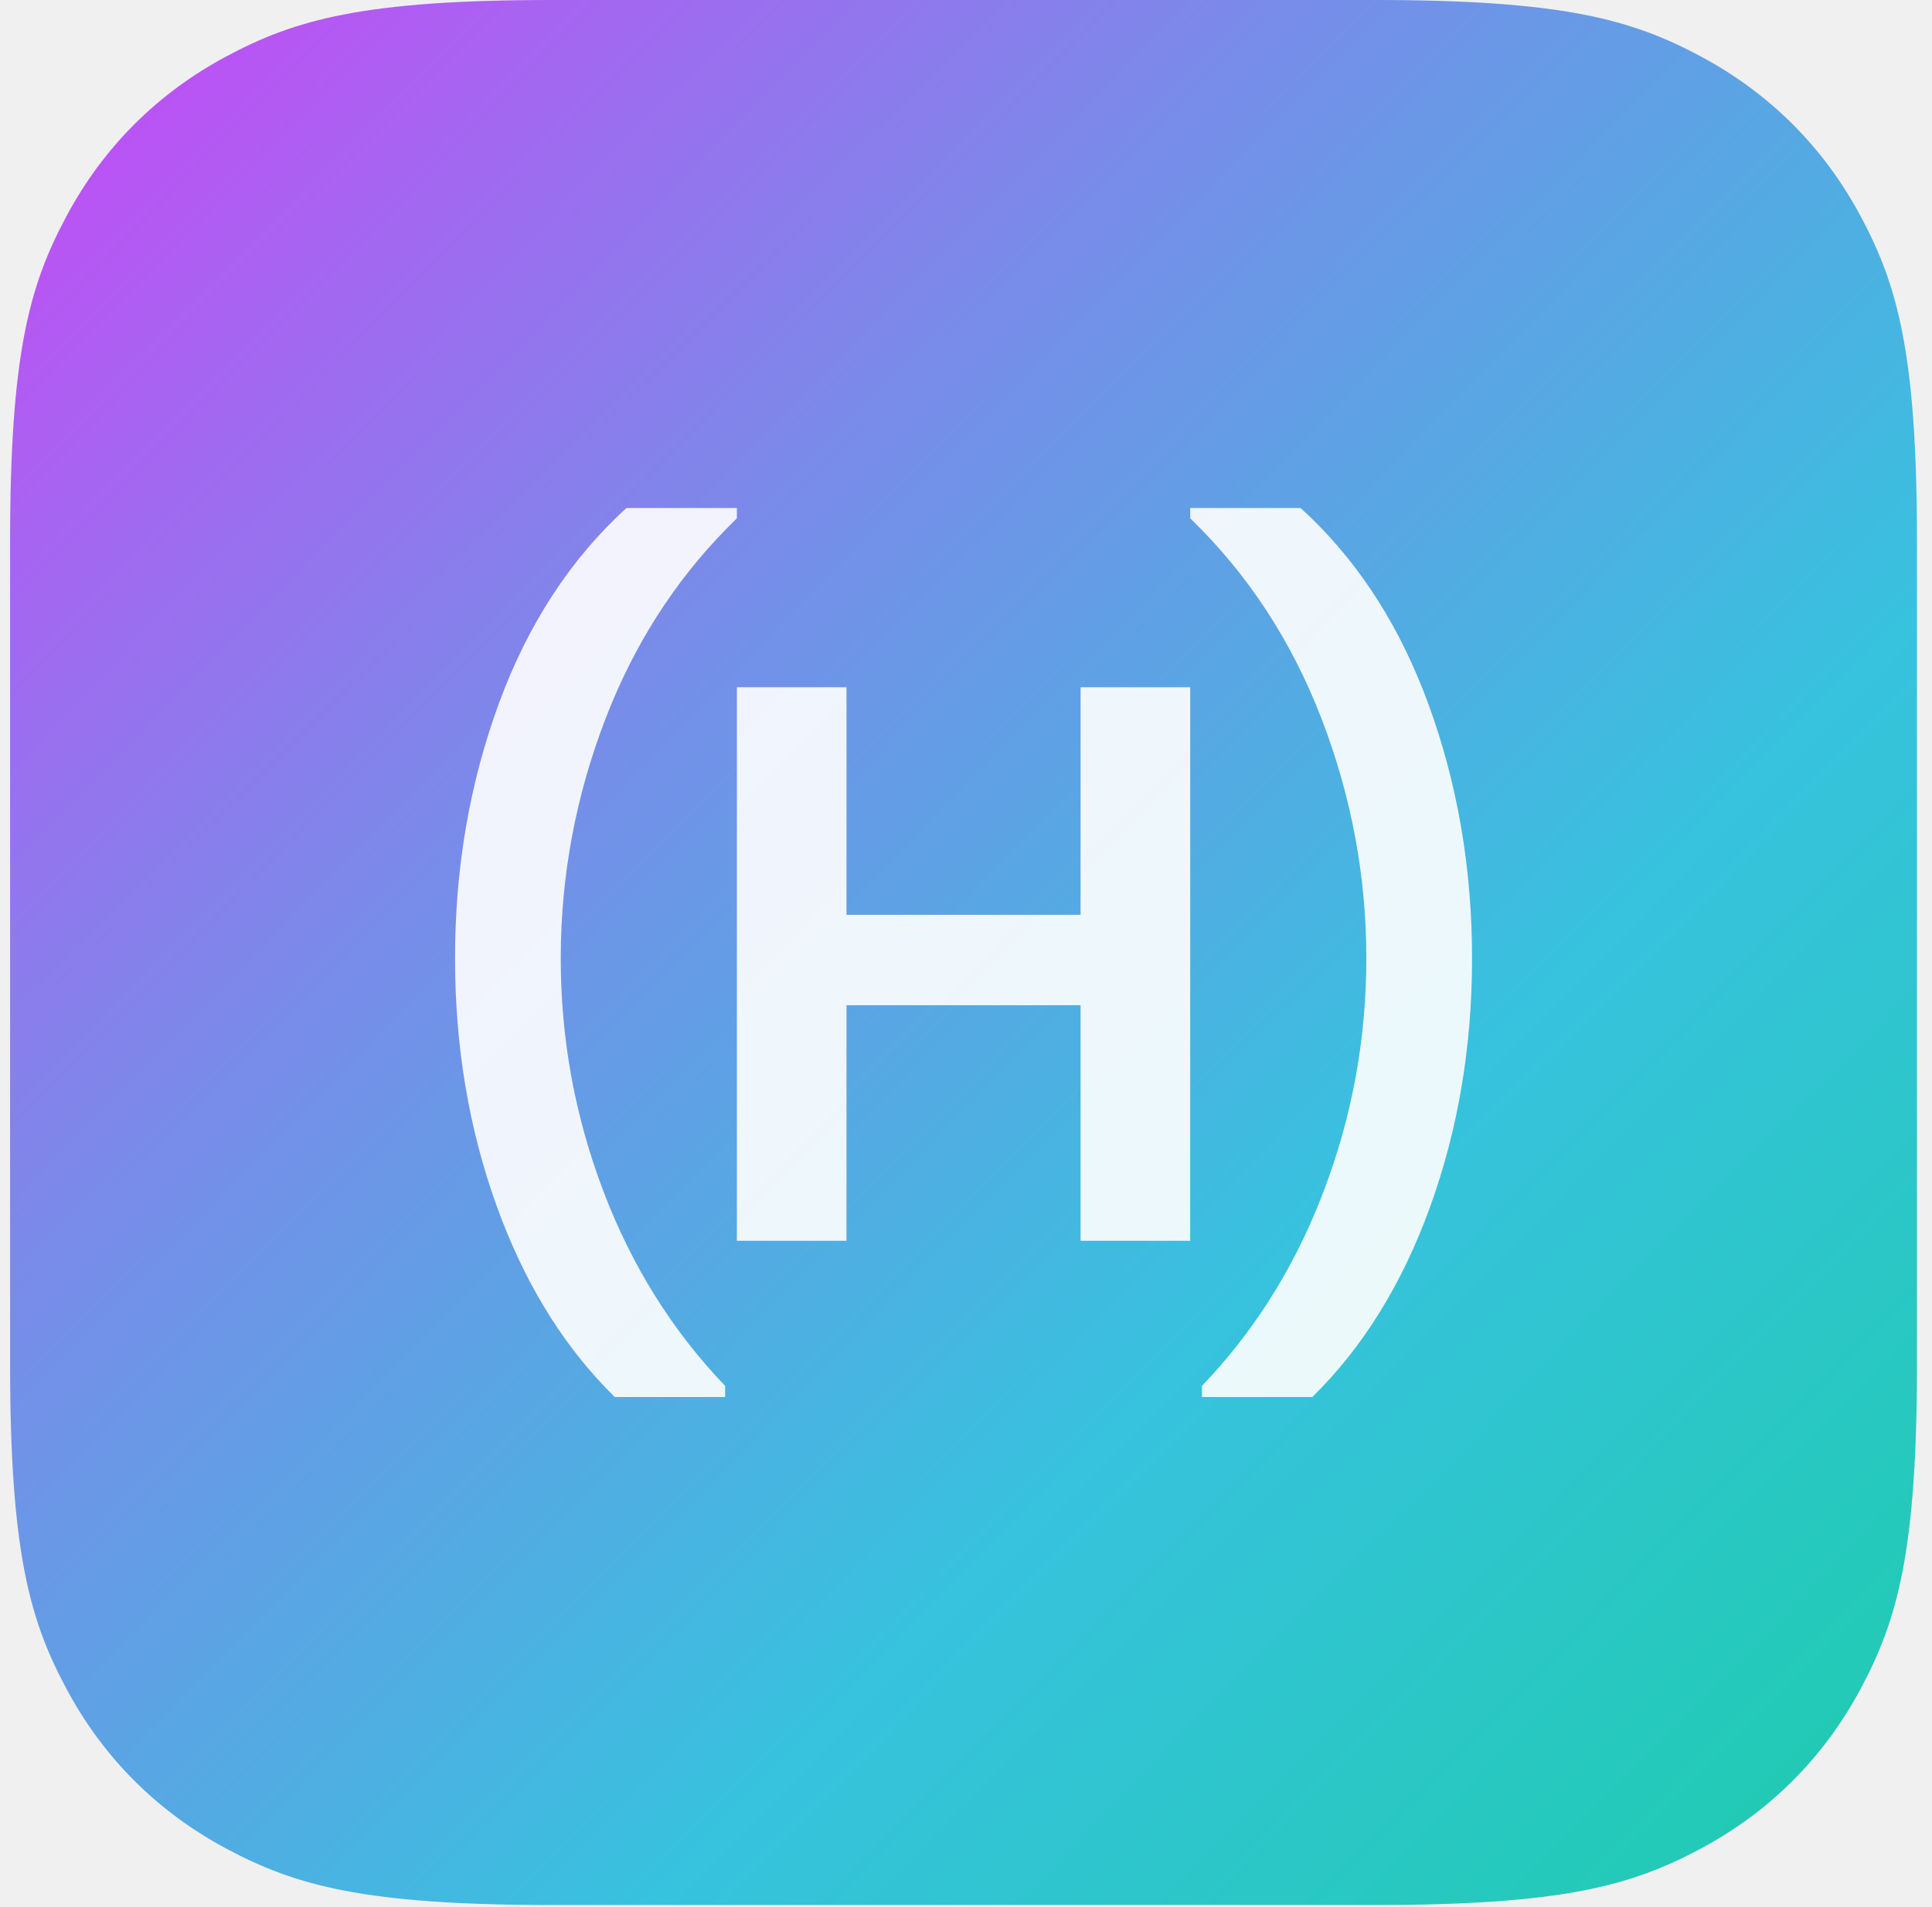
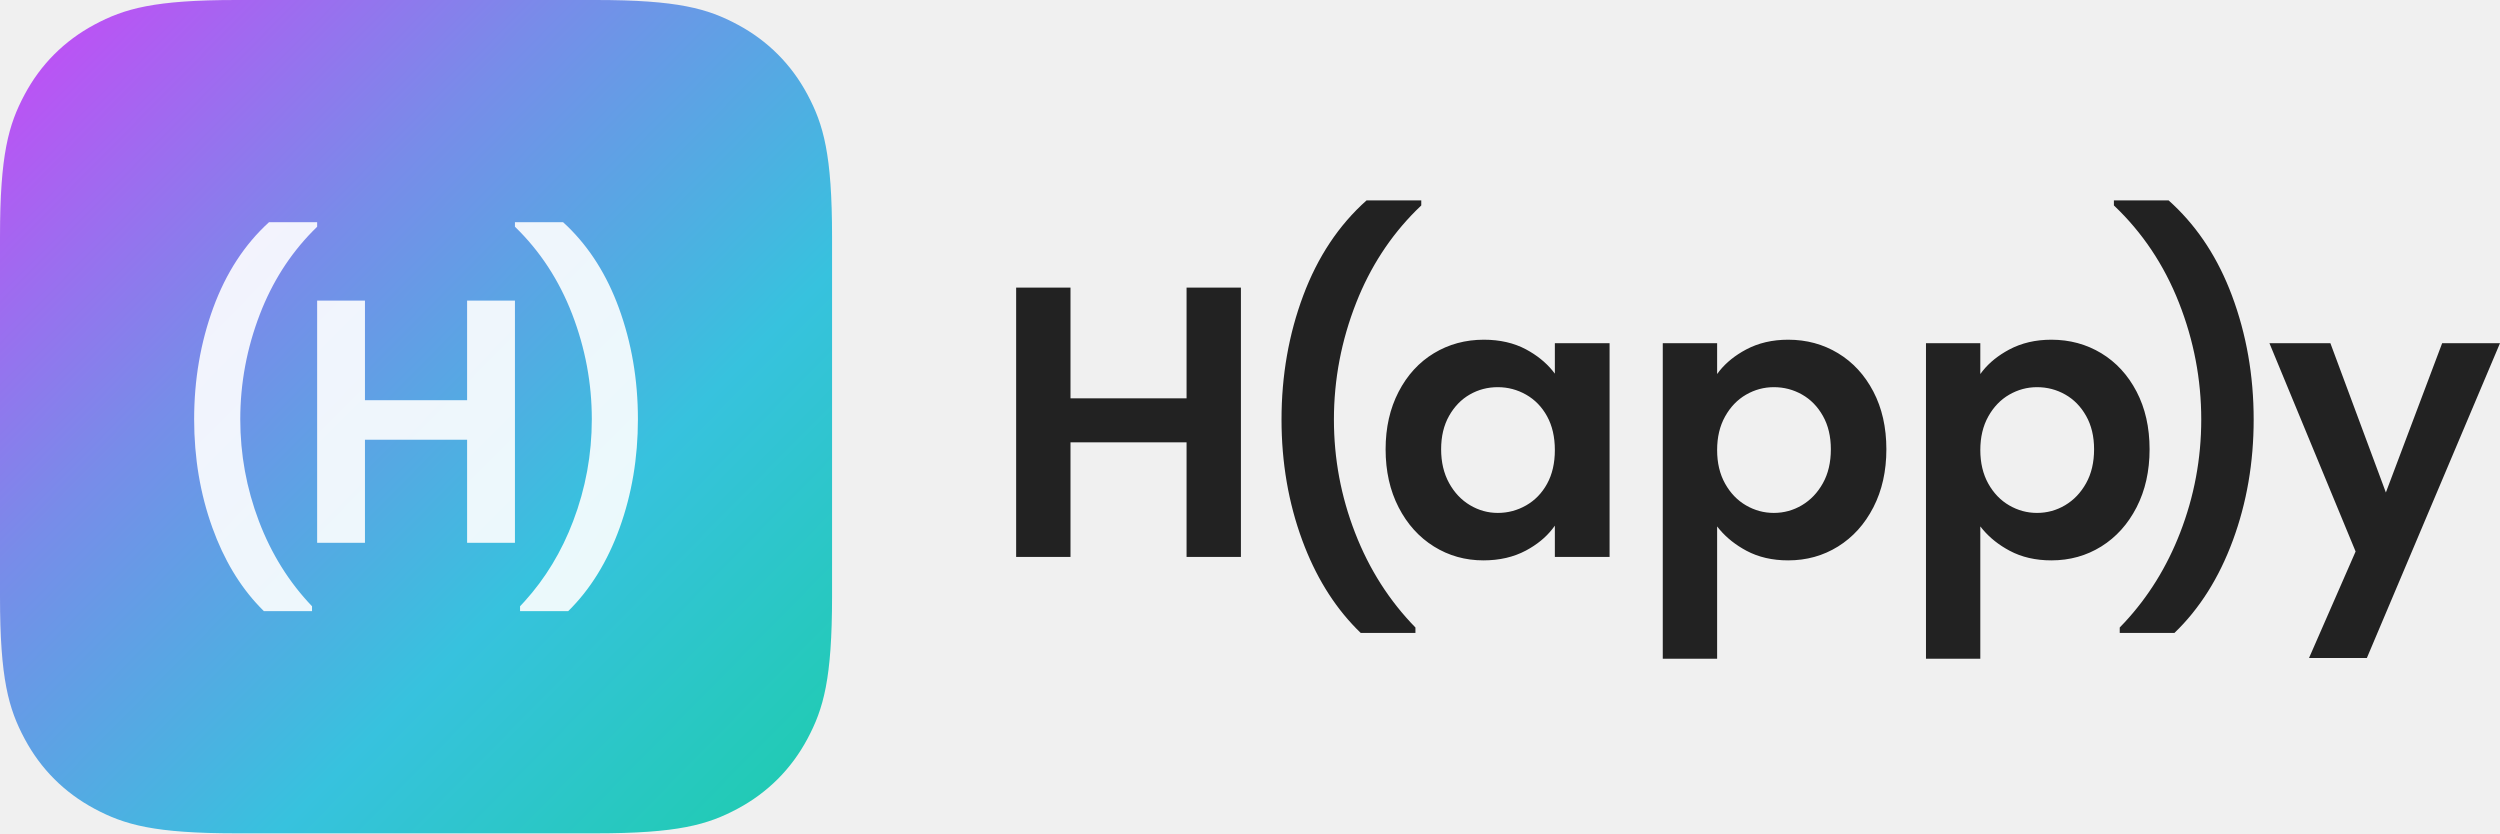
- <svg xmlns="http://www.w3.org/2000/svg" width="76" height="75" viewBox="0 0 76 75" fill="none">
-   <path fill-rule="evenodd" clip-rule="evenodd" d="M21.713 0H54.093C61.505 0 64.193 0.771 66.903 2.219C69.612 3.668 71.74 5.792 73.189 8.499C74.638 11.206 75.409 13.892 75.409 21.298V53.651C75.409 61.058 74.638 63.742 73.189 66.45C71.74 69.157 69.612 71.282 66.903 72.731C64.193 74.179 61.505 74.949 54.093 74.949H21.713C14.3 74.949 11.612 74.179 8.903 72.731C6.194 71.282 4.067 69.157 2.618 66.45C1.168 63.742 0.397 61.058 0.397 53.651V21.298C0.397 13.892 1.168 11.206 2.618 8.499C4.067 5.792 6.194 3.668 8.903 2.219C11.612 0.771 14.3 0 21.713 0Z" fill="url(#paint0_linear_1_358)" />
-   <path opacity="0.9" fill-rule="evenodd" clip-rule="evenodd" d="M28.987 19.986V20.392L28.571 20.807C26.515 22.906 24.935 25.388 23.828 28.255C22.648 31.312 22.058 34.464 22.058 37.709C22.058 40.871 22.617 43.923 23.736 46.867C24.855 49.81 26.451 52.363 28.526 54.526V54.963H24.182L23.815 54.589C22 52.694 20.577 50.321 19.548 47.475C18.449 44.437 17.9 41.182 17.9 37.709C17.9 34.152 18.475 30.808 19.624 27.677C20.774 24.547 22.448 21.984 24.645 19.986H28.987ZM51.162 19.986L51.568 20.367C53.566 22.306 55.104 24.743 56.181 27.677C57.331 30.808 57.907 34.152 57.907 37.709C57.907 41.182 57.356 44.437 56.259 47.475C55.16 50.512 53.615 53.008 51.623 54.963H47.281V54.526L47.689 54.088C49.565 52.021 51.026 49.614 52.069 46.867C53.19 43.923 53.748 40.871 53.748 37.709C53.748 34.464 53.158 31.312 51.978 28.255C50.797 25.197 49.078 22.576 46.82 20.392V19.986H51.162ZM33.299 27.038V35.992H42.507V27.038H46.82V48.816H42.507V39.549H33.299V48.816H28.987V27.038H33.299Z" fill="white" />
+ <svg xmlns="http://www.w3.org/2000/svg" width="120" height="40" viewBox="0 0 120 40" fill="none">
+   <path fill-rule="evenodd" clip-rule="evenodd" d="M11.349 0H28.59C32.537 0 33.968 0.411 35.41 1.184C36.853 1.957 37.986 3.091 38.757 4.536C39.529 5.981 39.939 7.414 39.939 11.367V28.633C39.939 32.586 39.529 34.019 38.757 35.464C37.986 36.909 36.853 38.043 35.41 38.816C33.968 39.589 32.537 40 28.59 40H11.349C7.403 40 5.972 39.589 4.529 38.816C3.087 38.043 1.954 36.909 1.183 35.464C0.411 34.019 0 32.586 0 28.633V11.367C0 7.414 0.411 5.981 1.183 4.536C1.954 3.091 3.087 1.957 4.529 1.184C5.972 0.411 7.403 0 11.349 0Z" fill="url(#paint0_linear_1_6)" />
+   <path opacity="0.9" fill-rule="evenodd" clip-rule="evenodd" d="M15.223 10.667V10.883L15.001 11.105C13.906 12.225 13.065 13.549 12.476 15.079C11.848 16.711 11.533 18.393 11.533 20.125C11.533 21.813 11.831 23.441 12.427 25.013C13.023 26.583 13.873 27.946 14.977 29.1V29.333H12.664L12.469 29.134C11.502 28.123 10.745 26.856 10.197 25.337C9.612 23.716 9.319 21.979 9.319 20.125C9.319 18.227 9.626 16.442 10.237 14.771C10.85 13.101 11.741 11.733 12.911 10.667H15.223ZM27.029 10.667L27.246 10.87C28.309 11.905 29.128 13.205 29.702 14.771C30.314 16.442 30.62 18.227 30.62 20.125C30.62 21.979 30.328 23.716 29.743 25.337C29.158 26.958 28.335 28.29 27.275 29.333H24.963V29.1L25.18 28.867C26.179 27.763 26.957 26.479 27.512 25.013C28.109 23.441 28.407 21.813 28.407 20.125C28.407 18.393 28.092 16.711 27.464 15.079C26.835 13.447 25.92 12.049 24.717 10.883V10.667H27.029ZM17.518 14.43V19.209H22.421V14.43H24.717V26.053H22.421V21.107H17.518V26.053H15.223V14.43H17.518Z" fill="white" />
+   <path fill-rule="evenodd" clip-rule="evenodd" d="M85.832 16.306C86.714 16.306 87.511 16.522 88.226 16.954C88.94 17.386 89.506 18 89.922 18.796C90.338 19.592 90.546 20.515 90.546 21.565C90.546 22.614 90.338 23.543 89.922 24.352C89.506 25.161 88.94 25.787 88.226 26.232C87.511 26.676 86.714 26.898 85.832 26.898C85.074 26.898 84.406 26.744 83.828 26.435C83.316 26.161 82.888 25.823 82.546 25.422L82.422 25.268V31.62H79.813V16.472H82.422V17.954L82.538 17.8C82.862 17.398 83.286 17.058 83.81 16.778C84.401 16.463 85.074 16.306 85.832 16.306ZM98.465 16.306C99.347 16.306 100.145 16.522 100.86 16.954C101.574 17.386 102.139 18 102.555 18.796C102.971 19.592 103.18 20.515 103.18 21.565C103.18 22.614 102.971 23.543 102.555 24.352C102.139 25.161 101.574 25.787 100.86 26.232C100.145 26.676 99.347 26.898 98.465 26.898C97.708 26.898 97.04 26.744 96.462 26.435C95.948 26.161 95.521 25.823 95.18 25.422L95.055 25.268V31.62H92.447V16.472H95.055V17.954L95.172 17.8C95.495 17.398 95.918 17.058 96.443 16.778C97.034 16.463 97.708 16.306 98.465 16.306ZM111.858 16.472L114.522 23.639L117.224 16.472H120L113.609 31.584H110.833L113.069 26.472L108.932 16.472H111.858ZM68.221 9.62V9.861L67.968 10.107C66.725 11.353 65.769 12.826 65.099 14.528C64.385 16.342 64.028 18.213 64.028 20.139C64.028 22.016 64.366 23.828 65.044 25.574C65.72 27.321 66.686 28.836 67.941 30.12V30.38H65.314L65.103 30.171C64 29.044 63.134 27.632 62.509 25.935C61.845 24.133 61.513 22.2 61.513 20.139C61.513 18.028 61.86 16.043 62.556 14.185C63.251 12.327 64.264 10.806 65.593 9.62H68.221ZM104.095 9.62L104.326 9.833C105.542 10.986 106.478 12.436 107.133 14.185C107.828 16.043 108.176 18.028 108.176 20.139C108.176 22.2 107.843 24.133 107.179 25.935C106.514 27.738 105.58 29.22 104.374 30.38H101.747V30.12L101.979 29.877C103.122 28.646 104.01 27.212 104.645 25.574C105.322 23.828 105.66 22.016 105.66 20.139C105.66 18.213 105.304 16.342 104.589 14.528C103.874 12.713 102.835 11.158 101.467 9.861V9.62H104.095ZM71.223 16.306C71.993 16.306 72.667 16.46 73.245 16.768C73.758 17.043 74.181 17.38 74.513 17.782L74.633 17.935V16.472H77.26V26.732H74.633V25.232L74.516 25.389C74.194 25.8 73.769 26.146 73.245 26.426C72.654 26.741 71.975 26.898 71.204 26.898C70.335 26.898 69.543 26.676 68.829 26.232C68.115 25.787 67.549 25.161 67.133 24.352C66.717 23.543 66.509 22.614 66.509 21.565C66.509 20.528 66.717 19.608 67.133 18.806C67.549 18.003 68.115 17.386 68.829 16.954C69.543 16.522 70.341 16.306 71.223 16.306ZM51.384 13.806V19.12H56.955V13.806H59.564V26.732H56.955V21.232H51.384V26.732H48.775V13.806H51.384ZM71.894 18.584C71.41 18.584 70.962 18.7 70.552 18.935C70.142 19.17 69.81 19.512 69.555 19.963C69.301 20.414 69.174 20.947 69.174 21.565C69.174 22.182 69.301 22.722 69.555 23.185C69.81 23.648 70.146 24.003 70.562 24.25C70.978 24.497 71.422 24.62 71.894 24.62C72.378 24.62 72.832 24.5 73.254 24.259C73.676 24.018 74.012 23.673 74.26 23.222C74.508 22.772 74.633 22.232 74.633 21.602C74.633 20.972 74.508 20.432 74.26 19.982C74.012 19.531 73.676 19.185 73.254 18.944C72.832 18.704 72.378 18.584 71.894 18.584ZM85.142 18.584C84.67 18.584 84.226 18.704 83.81 18.944C83.394 19.185 83.059 19.534 82.804 19.991C82.549 20.448 82.422 20.984 82.422 21.602C82.422 22.22 82.549 22.756 82.804 23.213C83.059 23.67 83.394 24.018 83.81 24.259C84.226 24.5 84.67 24.62 85.142 24.62C85.627 24.62 86.077 24.497 86.493 24.25C86.909 24.003 87.245 23.651 87.499 23.194C87.754 22.738 87.881 22.194 87.881 21.565C87.881 20.947 87.754 20.414 87.499 19.963C87.245 19.512 86.909 19.17 86.493 18.935C86.077 18.7 85.627 18.584 85.142 18.584ZM97.776 18.584C97.304 18.584 96.859 18.704 96.443 18.944C96.027 19.185 95.692 19.534 95.437 19.991C95.183 20.448 95.055 20.984 95.055 21.602C95.055 22.22 95.183 22.756 95.437 23.213C95.692 23.67 96.027 24.018 96.443 24.259C96.859 24.5 97.304 24.62 97.776 24.62C98.26 24.62 98.711 24.497 99.127 24.25C99.543 24.003 99.879 23.651 100.133 23.194C100.388 22.738 100.516 22.194 100.516 21.565C100.516 20.947 100.388 20.414 100.133 19.963C99.879 19.512 99.543 19.17 99.127 18.935C98.711 18.7 98.26 18.584 97.776 18.584Z" fill="#222222" />
  <defs>
-     <linearGradient id="paint0_linear_1_358" x1="-1.559" y1="-2.701" x2="75.346" y2="72.74" gradientUnits="userSpaceOnUse">
+     <linearGradient id="paint0_linear_1_6" x1="-0.978" y1="-1.511" x2="39.94" y2="38.785" gradientUnits="userSpaceOnUse">
      <stop stop-color="#D140F8" />
      <stop offset="0.365" stop-color="#788CE9" />
      <stop offset="0.684" stop-color="#37C2DE" />
      <stop offset="1" stop-color="#1ECCAE" />
    </linearGradient>
  </defs>
</svg>
